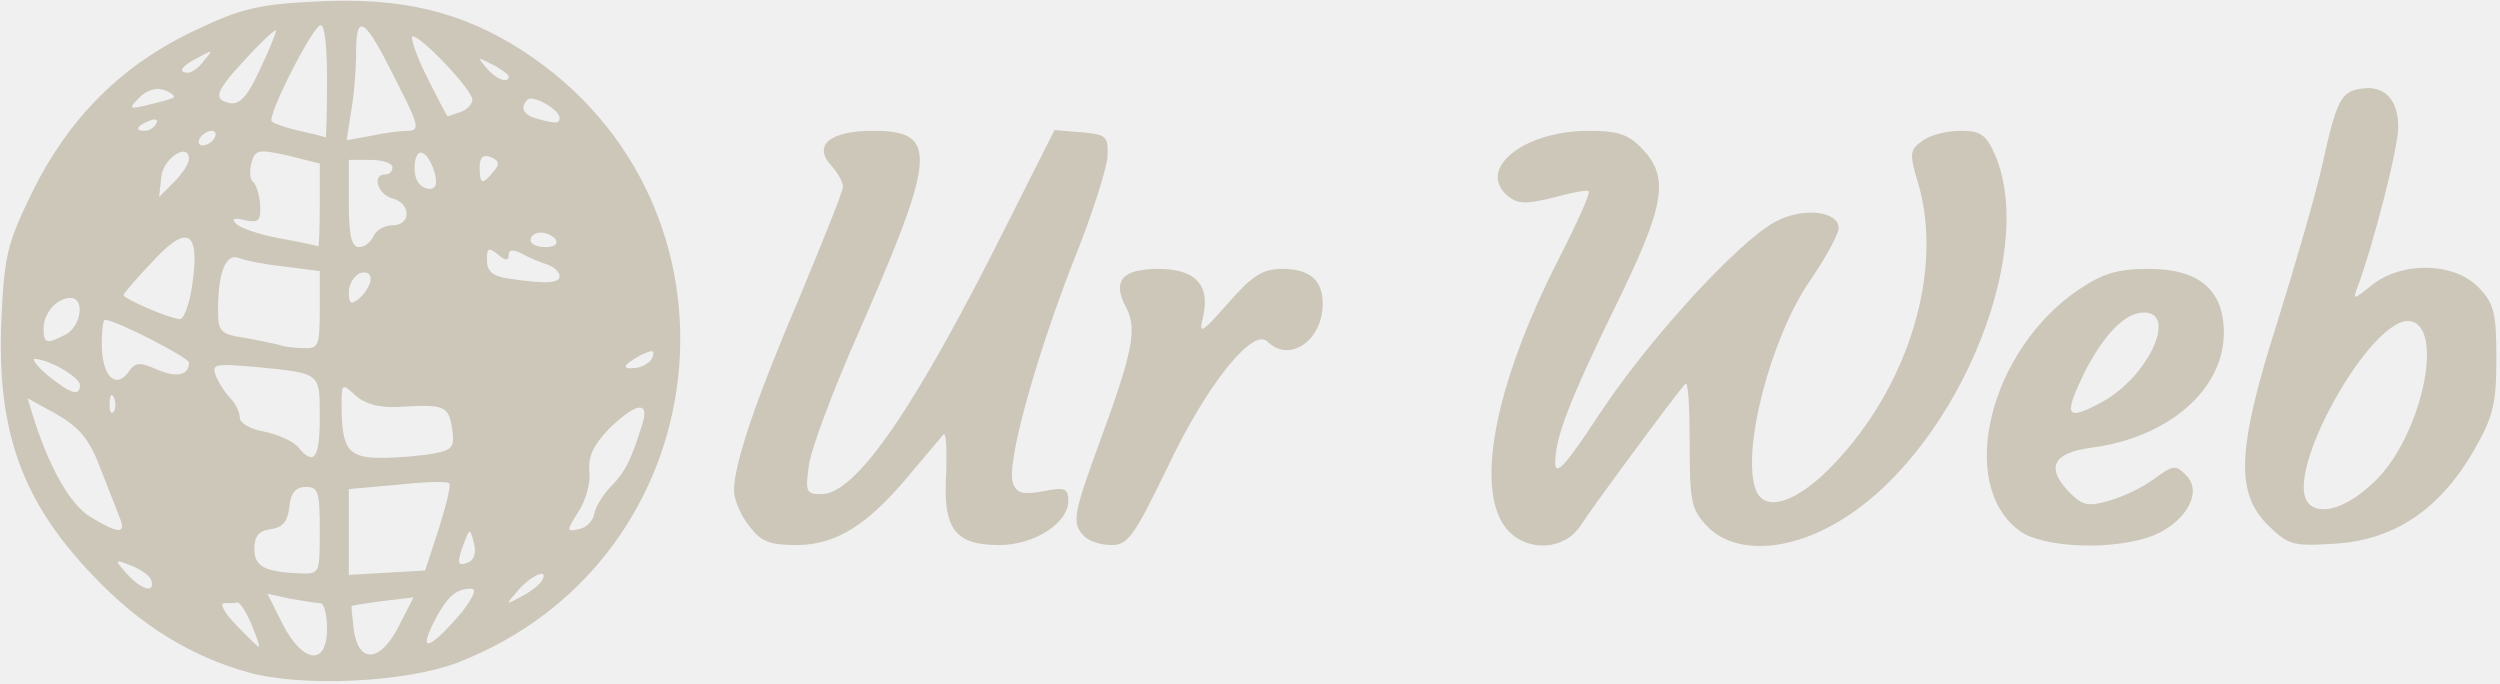
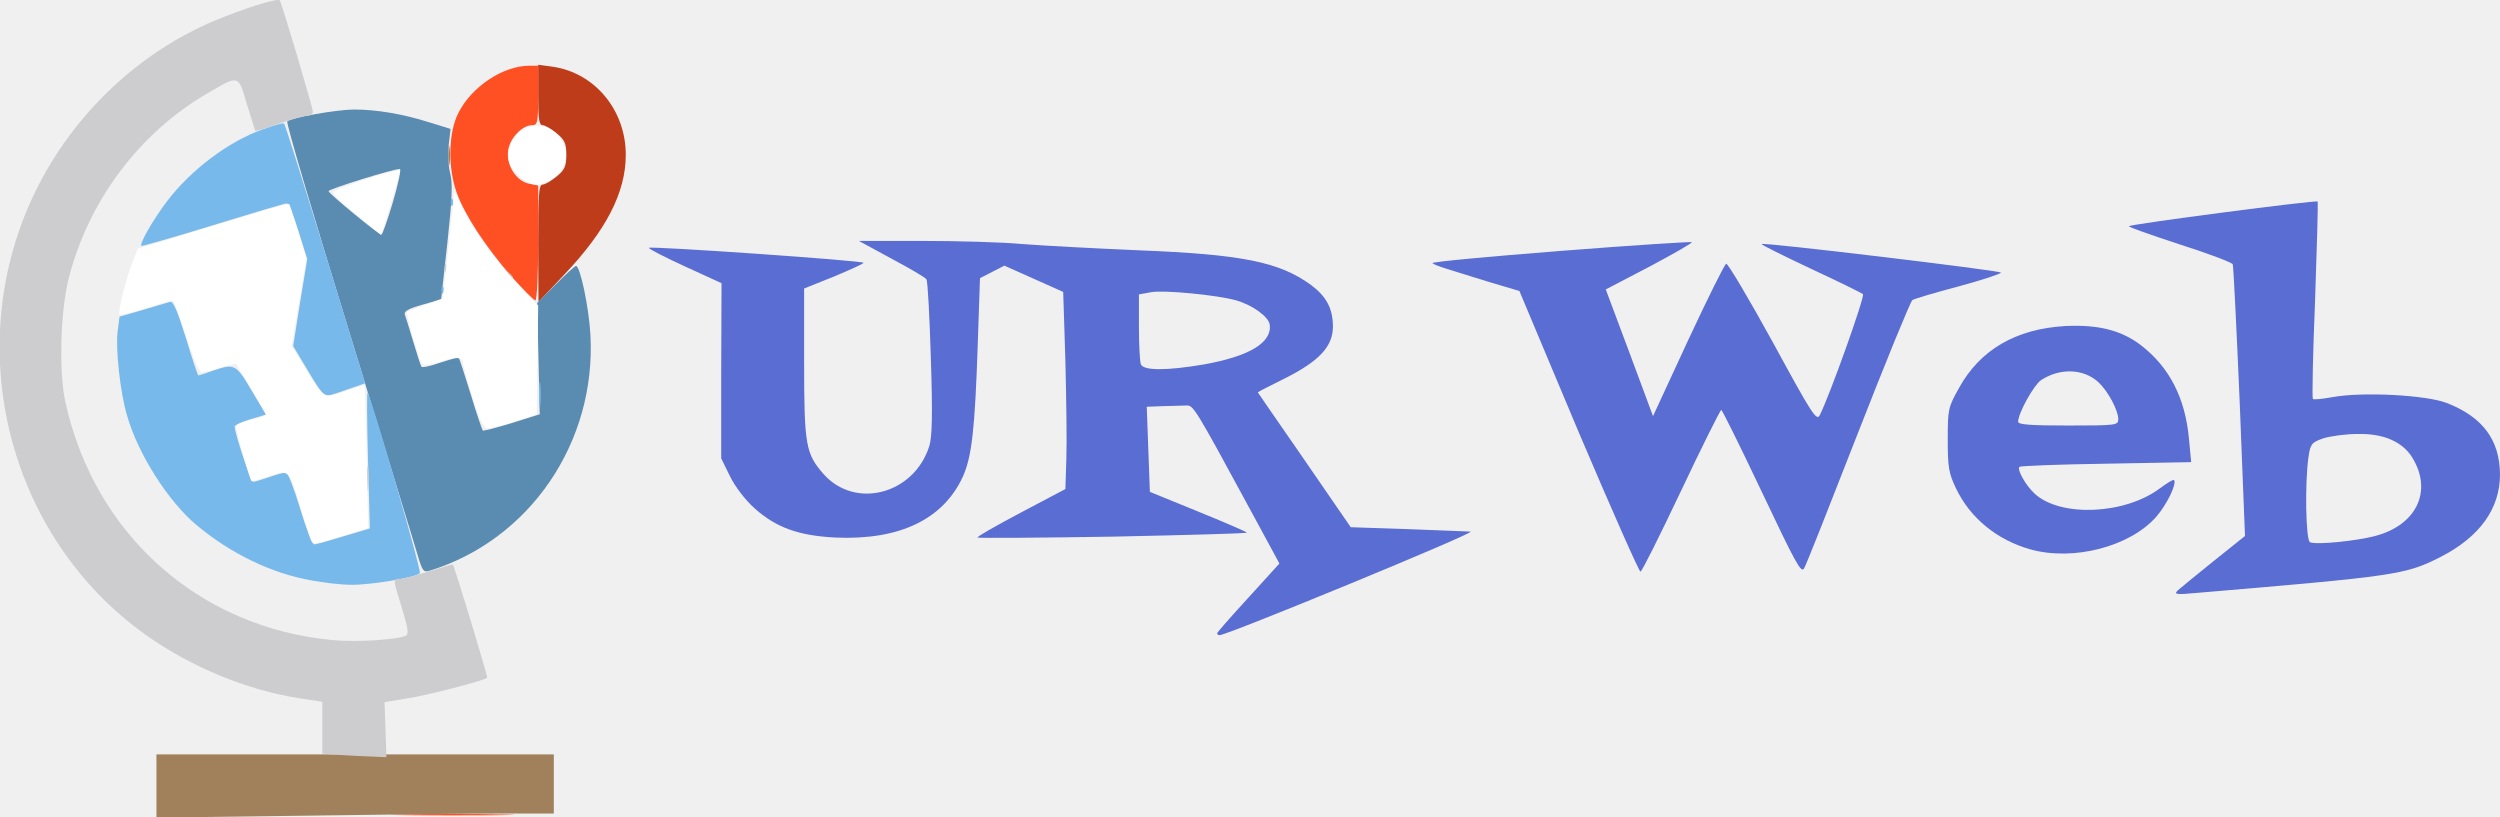
- <svg xmlns="http://www.w3.org/2000/svg" version="1.0" width="344px" height="94px" viewBox="0 0 3440 940" preserveAspectRatio="xMidYMid meet">
-   <g id="layer1" fill="#ccc7b9" stroke="none">
-     <path d="M341 925 c-79 -22 -150 -66 -213 -133 -99 -103 -133 -201 -126 -354 4 -89 9 -105 43 -175 50 -101 123 -174 223 -221 63 -30 86 -36 168 -40 117 -6 199 14 282 67 328 212 276 702 -89 843 -72 27 -213 34 -288 13z m109 -60 c0 -19 -4 -35 -9 -35 -5 0 -23 -3 -41 -6 l-32 -7 21 42 c28 54 61 58 61 6z m99 -4 l20 -39 -42 5 c-23 3 -43 6 -43 7 -1 0 1 16 3 34 7 46 37 43 62 -7z m-203 -2 c-7 -17 -16 -30 -19 -30 -4 1 -12 1 -19 1 -6 0 1 14 17 30 16 17 30 30 31 30 2 0 -3 -14 -10 -31z m289 -16 c16 -21 22 -33 13 -33 -21 0 -34 12 -52 48 -21 42 -3 34 39 -15z m110 -43 c12 -19 -12 -10 -31 11 -19 22 -19 22 3 10 12 -6 25 -16 28 -21z m-537 -2 c-2 -6 -15 -15 -28 -20 -23 -9 -23 -8 -5 12 20 22 39 27 33 8z m232 -68 c0 -53 -2 -60 -19 -60 -14 0 -21 8 -23 28 -2 19 -9 28 -25 30 -17 2 -23 10 -23 27 0 24 13 32 63 34 27 1 27 0 27 -59z m164 -3 c10 -32 17 -60 14 -62 -2 -3 -34 -2 -71 2 l-67 6 0 59 0 59 53 -3 52 -3 19 -58z m48 20 c-5 -20 -6 -20 -13 -1 -11 29 -10 34 5 28 8 -3 12 -13 8 -27z m-487 -34 c-4 -10 -16 -41 -27 -69 -15 -40 -29 -56 -60 -74 l-40 -22 7 23 c22 71 51 123 79 140 39 24 50 24 41 2z m653 -7 c2 -10 13 -27 23 -37 19 -19 28 -37 43 -86 10 -32 -9 -29 -46 7 -21 22 -29 38 -27 58 2 16 -5 41 -15 56 -17 27 -17 28 1 24 10 -2 19 -11 21 -22z m-378 -131 c0 -63 2 -61 -87 -70 -58 -5 -62 -4 -56 12 4 10 13 24 20 31 7 7 13 19 13 27 0 7 15 16 34 19 19 4 39 13 46 21 22 27 30 16 30 -40z m157 49 c26 -5 29 -9 25 -35 -5 -31 -11 -33 -75 -29 -25 1 -45 -4 -58 -16 -18 -17 -19 -16 -19 12 0 63 9 74 55 74 23 0 56 -3 72 -6z m-440 -76 c-3 -8 -6 -5 -6 6 -1 11 2 17 5 13 3 -3 4 -12 1 -19z m-47 -18 c0 -10 -37 -33 -60 -36 -8 -2 -1 8 15 22 32 26 45 30 45 14z m105 -22 c27 12 45 9 45 -9 0 -7 -101 -59 -116 -59 -2 0 -4 15 -4 33 0 43 18 63 36 40 10 -15 16 -15 39 -5z m683 -17 c3 -10 0 -10 -17 -2 -25 14 -27 20 -4 17 9 -2 19 -8 21 -15z m-458 -65 l0 -53 -47 -6 c-27 -3 -55 -8 -64 -12 -18 -7 -29 19 -29 72 0 29 3 33 38 38 20 4 42 8 47 10 6 2 20 4 33 4 20 1 22 -3 22 -53z m-349 34 c21 -12 26 -50 6 -50 -19 0 -37 21 -37 42 0 21 4 22 31 8z m174 -71 c10 -73 -8 -81 -57 -27 -21 22 -38 42 -38 44 0 5 62 32 77 33 6 1 14 -21 18 -50z m245 -5 c0 -8 -6 -11 -15 -8 -8 4 -15 15 -15 26 0 17 3 18 15 8 8 -7 15 -19 15 -26z m260 -4 c0 -6 -8 -13 -17 -16 -10 -3 -26 -10 -35 -15 -12 -6 -18 -6 -18 2 0 8 -5 8 -15 -1 -13 -10 -15 -9 -15 8 0 15 8 22 28 25 52 8 72 7 72 -3z m-330 -98 l0 -57 -44 -11 c-41 -9 -45 -8 -50 10 -3 11 -2 23 2 26 4 3 9 17 10 32 1 22 -2 25 -21 21 -15 -4 -19 -2 -12 5 6 6 33 15 60 20 28 5 51 10 53 11 1 0 2 -25 2 -57z m74 43 c3 -8 15 -15 26 -15 26 0 26 -30 0 -37 -20 -5 -29 -33 -10 -33 6 0 10 -4 10 -10 0 -5 -13 -10 -30 -10 l-30 0 0 60 c0 45 4 60 14 60 8 0 16 -7 20 -15z m251 5 c-3 -5 -13 -10 -21 -10 -8 0 -14 5 -14 10 0 6 9 10 21 10 11 0 17 -4 14 -10z m-505 -111 c0 -24 -35 -2 -38 24 l-3 28 20 -20 c12 -12 21 -26 21 -32z m340 32 c0 -17 -12 -41 -21 -41 -10 0 -12 33 -2 43 9 10 23 9 23 -2z m79 -15 c9 -10 8 -15 -4 -20 -10 -4 -15 1 -15 14 0 24 4 25 19 6z m-384 -46 c3 -5 2 -10 -4 -10 -5 0 -13 5 -16 10 -3 6 -2 10 4 10 5 0 13 -4 16 -10z m155 -81 c0 -52 -4 -78 -10 -74 -14 9 -73 126 -66 132 3 3 20 9 38 13 18 4 34 8 36 9 1 1 2 -35 2 -80z m111 71 c17 0 16 -7 -16 -69 -43 -87 -55 -95 -55 -39 0 24 -3 61 -7 82 l-6 39 33 -6 c18 -4 41 -7 51 -7z m-346 -10 c3 -6 -1 -7 -9 -4 -18 7 -21 14 -7 14 6 0 13 -4 16 -10z m555 -8 c0 -11 -37 -32 -44 -25 -11 11 -6 21 12 26 28 8 32 7 32 -1z m-136 -8 c9 -3 16 -11 16 -17 0 -13 -70 -87 -82 -87 -4 0 4 25 19 55 15 30 28 55 29 55 1 0 9 -3 18 -6z m-395 -20 c2 -2 -4 -7 -13 -10 -11 -4 -24 0 -34 10 -16 16 -15 17 13 10 17 -4 32 -8 34 -10z m141 -92 c0 -3 -18 13 -40 37 -44 47 -48 58 -23 63 13 2 24 -10 40 -45 13 -27 23 -52 23 -55z m320 63 c0 -2 -10 -10 -22 -16 -21 -11 -22 -11 -9 4 13 16 31 23 31 12z m-419 -22 c13 -15 12 -15 -8 -4 -24 12 -29 21 -14 21 5 0 15 -7 22 -17z" />
-     <path d="M1031 724 c-12 -15 -21 -37 -21 -49 0 -37 30 -125 91 -268 32 -77 59 -144 59 -150 0 -6 -7 -19 -16 -29 -26 -28 -2 -48 57 -48 90 0 88 32 -18 274 -36 81 -68 166 -70 187 -5 35 -4 39 17 39 48 0 129 -118 256 -372 l65 -129 37 3 c34 3 37 5 36 33 -1 17 -22 83 -48 147 -52 134 -92 278 -82 303 5 14 14 16 41 11 30 -6 35 -4 35 13 0 31 -47 61 -95 61 -61 0 -78 -22 -73 -99 1 -33 0 -57 -4 -53 -3 4 -23 27 -43 51 -60 73 -103 100 -157 101 -39 0 -50 -4 -67 -26z" />
-     <path d="M1492 738 c-18 -18 -15 -31 22 -132 44 -120 51 -153 36 -182 -20 -37 -7 -54 44 -54 52 0 72 23 61 68 -6 23 -1 20 35 -21 33 -38 48 -47 74 -47 38 0 56 15 56 48 0 51 -46 82 -76 52 -20 -20 -84 60 -137 172 -46 95 -55 108 -77 108 -15 0 -31 -5 -38 -12z" />
-     <path d="M2075 730 c-47 -52 -20 -198 70 -374 25 -49 44 -91 41 -93 -2 -2 -24 2 -49 9 -37 9 -48 9 -62 -2 -44 -37 21 -90 111 -90 41 0 55 5 74 25 37 39 31 77 -34 210 -67 137 -86 187 -86 222 0 19 14 4 60 -66 66 -101 191 -238 243 -266 37 -20 87 -15 87 9 0 8 -18 41 -40 73 -54 79 -94 234 -74 287 12 32 56 18 106 -34 105 -109 153 -269 117 -389 -12 -40 -11 -45 6 -57 10 -8 34 -14 52 -14 29 0 36 5 49 35 58 140 -60 414 -220 505 -69 40 -141 42 -177 4 -22 -23 -24 -34 -24 -115 0 -48 -2 -85 -6 -81 -15 17 -128 170 -144 195 -22 34 -72 37 -100 7z" />
-     <path d="M2777 729 c-85 -66 -38 -249 84 -331 33 -22 53 -28 96 -28 69 0 103 29 103 88 0 78 -76 144 -182 158 -54 7 -64 28 -29 63 17 17 26 18 53 10 18 -5 46 -18 62 -30 26 -19 30 -20 44 -5 23 22 1 63 -43 82 -53 22 -156 19 -188 -7z m112 -174 c65 -33 109 -125 61 -125 -25 0 -53 28 -80 79 -31 63 -28 71 19 46z" />
-     <path d="M3120 722 c-44 -45 -42 -104 14 -280 24 -77 52 -173 61 -213 20 -91 26 -103 54 -107 32 -5 51 15 51 53 0 29 -35 164 -56 220 -7 18 -6 18 20 -3 42 -33 114 -31 147 4 21 22 24 35 24 97 0 62 -4 80 -31 127 -46 80 -109 123 -190 128 -60 4 -65 2 -94 -26z m150 -62 c62 -62 94 -209 47 -218 -53 -10 -178 213 -140 251 17 18 56 4 93 -33z" />
+ <svg xmlns="http://www.w3.org/2000/svg" version="1.0" width="799px" height="261px" viewBox="0 0 7990 2610" preserveAspectRatio="xMidYMid meet">
+   <g id="layer1" fill="#bf3c1a" stroke="none">
+     <path d="M1720 778 c0 -156 2 -188 14 -188 8 0 28 -12 45 -26 26 -21 31 -33 31 -69 0 -36 -5 -48 -31 -69 -17 -14 -37 -26 -45 -26 -11 0 -14 -20 -14 -96 l0 -97 45 6 c135 19 235 138 235 282 0 120 -63 242 -197 383 l-82 87 -1 -187z" />
+   </g>
+   <g id="layer2" fill="#ff5023" stroke="none">
+     <path d="M1288 2603 c90 -2 234 -2 320 0 86 1 13 3 -163 3 -176 0 -247 -2 -157 -3z" />
+     <path d="M1634 883 c-84 -97 -150 -198 -175 -269 -28 -80 -26 -191 6 -253 42 -84 143 -151 227 -151 l28 0 0 95 c0 87 -2 95 -19 95 -32 0 -71 41 -77 80 -7 47 25 98 66 107 l30 6 0 183 c0 101 -4 184 -9 184 -5 0 -39 -35 -77 -77z" />
+   </g>
+   <g id="layer3" fill="#a0815c" stroke="none">
+     <path d="M500 2512 l0 -101 635 0 635 0 0 95 0 94 -162 0 c-90 0 -376 3 -635 7 l-473 6 0 -101z" />
+     <path d="M1433 495 c0 -27 2 -38 4 -22 2 15 2 37 0 50 -2 12 -4 0 -4 -28z" />
+   </g>
+   <g id="layer4" fill="#5a8bb0" stroke="none">
+     <path d="M1336 1778 c-8 -29 -108 -352 -220 -718 -113 -366 -202 -668 -198 -672 12 -12 160 -38 214 -38 72 0 159 15 240 41 l68 21 -6 52 c-3 28 -1 69 5 91 8 32 6 80 -9 219 -11 99 -20 180 -20 181 0 1 -27 10 -61 19 -45 13 -59 21 -55 32 3 8 15 47 27 87 12 40 23 75 26 79 2 4 29 -2 60 -13 31 -10 58 -18 59 -16 2 2 19 54 38 116 19 63 37 115 39 117 2 2 44 -9 93 -24 l89 -28 -4 -178 -4 -178 59 -59 c32 -32 61 -59 65 -59 13 0 41 131 46 220 19 343 -193 655 -514 754 -19 6 -23 1 -37 -46z m-80 -1133 c17 -58 27 -105 22 -105 -21 0 -228 64 -228 71 0 7 160 139 169 139 3 0 20 -47 37 -105z" />
+   </g>
+   <g id="layer5" fill="#5a6dd2" stroke="none">
+     <path d="M3890 2024 c0 -3 45 -54 100 -114 l99 -109 -91 -168 c-182 -336 -184 -338 -207 -337 -11 0 -45 1 -73 2 l-53 2 5 136 5 136 152 62 c84 34 155 65 158 68 3 3 -188 8 -425 13 -237 4 -433 5 -436 3 -2 -3 60 -38 139 -80 l142 -75 3 -94 c2 -52 0 -193 -3 -315 l-7 -221 -94 -42 -94 -42 -39 20 -39 20 -7 208 c-9 274 -19 363 -48 427 -63 136 -202 203 -407 194 -118 -6 -190 -32 -259 -94 -29 -26 -62 -69 -78 -102 l-28 -57 0 -280 1 -280 -118 -54 c-65 -30 -116 -56 -114 -59 7 -6 686 41 686 48 0 3 -43 22 -95 44 l-95 38 0 235 c0 266 5 293 62 358 101 114 289 65 338 -89 9 -29 11 -98 5 -281 -4 -133 -10 -247 -14 -252 -3 -6 -53 -35 -111 -66 l-105 -57 203 0 c112 0 256 4 320 10 64 5 232 14 372 20 329 13 448 37 549 110 50 37 71 76 71 134 0 64 -45 111 -155 166 -47 23 -85 43 -85 44 0 0 67 98 149 216 l148 215 179 6 c98 4 190 7 204 8 21 2 -778 331 -802 331 -5 0 -8 -3 -8 -6z m-44 -859 c147 -26 220 -70 212 -128 -4 -25 -55 -62 -107 -77 -60 -17 -233 -34 -273 -26 l-38 7 0 104 c0 57 3 110 6 119 8 21 82 21 200 1z" />
+     <path d="M6960 1887 c8 -7 60 -50 115 -94 l100 -80 -17 -429 c-10 -236 -20 -434 -22 -439 -2 -6 -79 -35 -170 -64 -92 -30 -165 -56 -162 -58 6 -7 598 -84 603 -79 2 2 -2 143 -8 315 -7 171 -10 313 -7 316 2 3 31 0 64 -6 93 -17 297 -7 364 19 115 45 169 118 170 228 0 110 -65 200 -190 264 -112 57 -141 61 -780 115 -65 6 -73 5 -60 -8z m631 -174 c133 -35 184 -144 119 -250 -31 -51 -92 -78 -175 -76 -38 0 -88 7 -110 14 -37 13 -41 18 -47 59 -12 82 -9 268 5 273 20 9 148 -4 208 -20z" />
+     <path d="M5045 1380 l-189 -450 -101 -30 c-55 -17 -116 -36 -135 -42 -19 -6 -38 -13 -42 -17 -4 -4 180 -21 409 -39 229 -18 418 -30 420 -28 3 2 -58 37 -135 78 l-140 73 76 203 75 202 112 -242 c62 -133 117 -244 122 -245 5 -2 72 111 149 251 125 230 140 253 150 233 33 -66 145 -380 138 -387 -5 -4 -80 -41 -166 -81 -87 -41 -158 -76 -158 -79 0 -7 757 84 765 91 3 3 -57 23 -134 44 -76 20 -143 40 -149 44 -6 4 -85 197 -176 430 -91 233 -167 426 -171 429 -10 11 -24 -13 -141 -260 -65 -137 -120 -248 -123 -248 -3 1 -61 116 -128 258 -67 141 -125 258 -130 259 -4 1 -93 -200 -198 -447z" />
+     <path d="M6490 1756 c-108 -30 -194 -101 -239 -196 -23 -48 -26 -68 -26 -155 0 -96 1 -103 36 -165 67 -122 182 -189 340 -198 104 -5 178 13 241 61 91 70 142 168 154 300 l7 74 -272 5 c-149 2 -273 7 -277 10 -8 9 20 59 48 85 82 77 290 68 402 -17 22 -16 41 -28 44 -26 10 11 -22 78 -57 118 -84 95 -264 142 -401 104z m280 -416 c0 -29 -33 -90 -63 -118 -47 -44 -123 -47 -184 -7 -23 16 -73 105 -73 133 0 9 39 12 160 12 154 0 160 -1 160 -20z" />
+   </g>
+   <g id="layer6" fill="#78b9eb" stroke="none">
+     <path d="M995 1855 c-128 -23 -257 -85 -367 -177 -90 -75 -187 -227 -222 -350 -22 -74 -37 -213 -30 -269 l6 -47 73 -21 c41 -12 80 -24 88 -26 10 -4 23 25 51 115 20 66 38 120 40 120 2 0 23 -7 46 -15 69 -24 74 -22 124 63 l46 77 -50 15 c-28 8 -50 19 -50 23 0 22 52 177 59 177 5 0 28 -7 51 -15 23 -8 48 -15 54 -15 6 0 26 52 45 115 19 63 39 115 45 115 5 0 48 -12 94 -26 l84 -25 -6 -222 c-3 -122 -4 -217 -1 -212 22 48 173 571 167 577 -14 14 -159 38 -220 37 -32 0 -88 -7 -127 -14z" />
+     <path d="M1723 1260 c0 -36 2 -50 4 -32 2 17 2 47 0 65 -2 17 -4 3 -4 -33z" />
+     <path d="M986 1188 l-49 -82 22 -139 23 -139 -28 -89 c-15 -49 -32 -89 -38 -89 -6 0 -112 32 -236 70 -123 38 -226 67 -228 66 -7 -7 36 -82 82 -143 75 -99 195 -190 304 -229 36 -13 67 -22 70 -19 3 2 62 190 132 417 l127 413 -46 16 c-25 9 -55 19 -66 22 -17 6 -28 -6 -69 -75z" />
+     <path d="M1411 924 c0 -11 3 -14 6 -6 3 7 2 16 -1 19 -3 4 -6 -2 -5 -13z" />
+     <path d="M1441 644 c0 -11 3 -14 6 -6 3 7 2 16 -1 19 -3 4 -6 -2 -5 -13z" />
+   </g>
+   <g id="layer7" fill="#cdcdd0" stroke="none">
+     <path d="M1088 2413 l-58 -4 0 -83 0 -83 -77 -12 c-165 -26 -341 -99 -483 -199 -448 -316 -600 -929 -354 -1426 120 -242 327 -438 570 -540 91 -38 201 -73 208 -65 6 7 106 343 106 357 0 6 -9 12 -19 12 -11 0 -52 12 -91 26 -40 14 -73 24 -74 22 -1 -2 -13 -40 -27 -85 -28 -95 -24 -94 -124 -36 -221 128 -385 348 -447 599 -25 105 -30 294 -9 389 93 424 428 722 857 761 74 7 211 -2 232 -15 9 -5 5 -27 -13 -86 -30 -96 -30 -95 -6 -95 10 0 52 -11 92 -24 41 -13 75 -23 76 -22 5 4 113 360 110 362 -8 9 -194 57 -255 66 l-73 12 3 88 3 88 -45 -2 c-25 -1 -71 -3 -102 -5z" />
+     <path d="M1173 1530 c0 -36 2 -50 4 -32 2 17 2 47 0 65 -2 17 -4 3 -4 -33z" />
+     <path d="M1619 873 c-13 -16 -12 -17 4 -4 16 13 21 21 13 21 -2 0 -10 -8 -17 -17z" />
+     <path d="M1421 854 c0 -11 3 -14 6 -6 3 7 2 16 -1 19 -3 4 -6 -2 -5 -13z" />
+   </g>
+   <g id="layer8" fill="#ffffff" stroke="none">
+     <path d="M991 1718 c-5 -13 -21 -65 -36 -115 -31 -103 -32 -104 -105 -78 -24 8 -44 14 -46 13 -7 -9 -53 -172 -49 -178 3 -4 25 -13 50 -19 25 -6 45 -13 45 -16 0 -3 -24 -45 -95 -162 0 -1 -23 4 -50 12 -26 8 -54 15 -61 15 -8 0 -27 -47 -49 -115 -20 -63 -39 -115 -43 -115 -4 0 -43 11 -86 25 -44 14 -82 23 -84 20 -6 -6 17 -101 39 -160 l19 -50 241 -73 c132 -41 242 -72 243 -70 2 1 15 41 29 88 l26 86 -23 139 -24 140 50 82 c56 91 49 89 142 56 22 -7 40 -12 41 -11 1 2 5 105 7 229 l5 226 -66 21 c-117 36 -110 36 -120 10z" />
+     <path d="M1511 1271 c-17 -55 -31 -104 -31 -109 0 -21 -22 -23 -71 -7 -28 10 -54 13 -59 9 -10 -11 -54 -163 -49 -167 2 -2 29 -12 59 -23 l55 -19 6 -55 c4 -30 12 -108 19 -173 l12 -117 28 57 c34 72 105 169 182 249 l58 61 -2 174 -3 173 -70 23 c-38 12 -78 22 -87 22 -12 1 -24 -24 -47 -98z" />
+     <path d="M1140 687 c-42 -34 -76 -66 -76 -72 0 -10 207 -78 214 -70 3 3 -57 205 -61 205 -1 0 -36 -29 -77 -63z" />
+     <path d="M1662 565 c-39 -32 -47 -67 -27 -109 31 -66 119 -72 156 -13 22 37 24 56 7 92 -13 29 -55 55 -87 55 -11 0 -33 -11 -49 -25z" />
  </g>
</svg>
